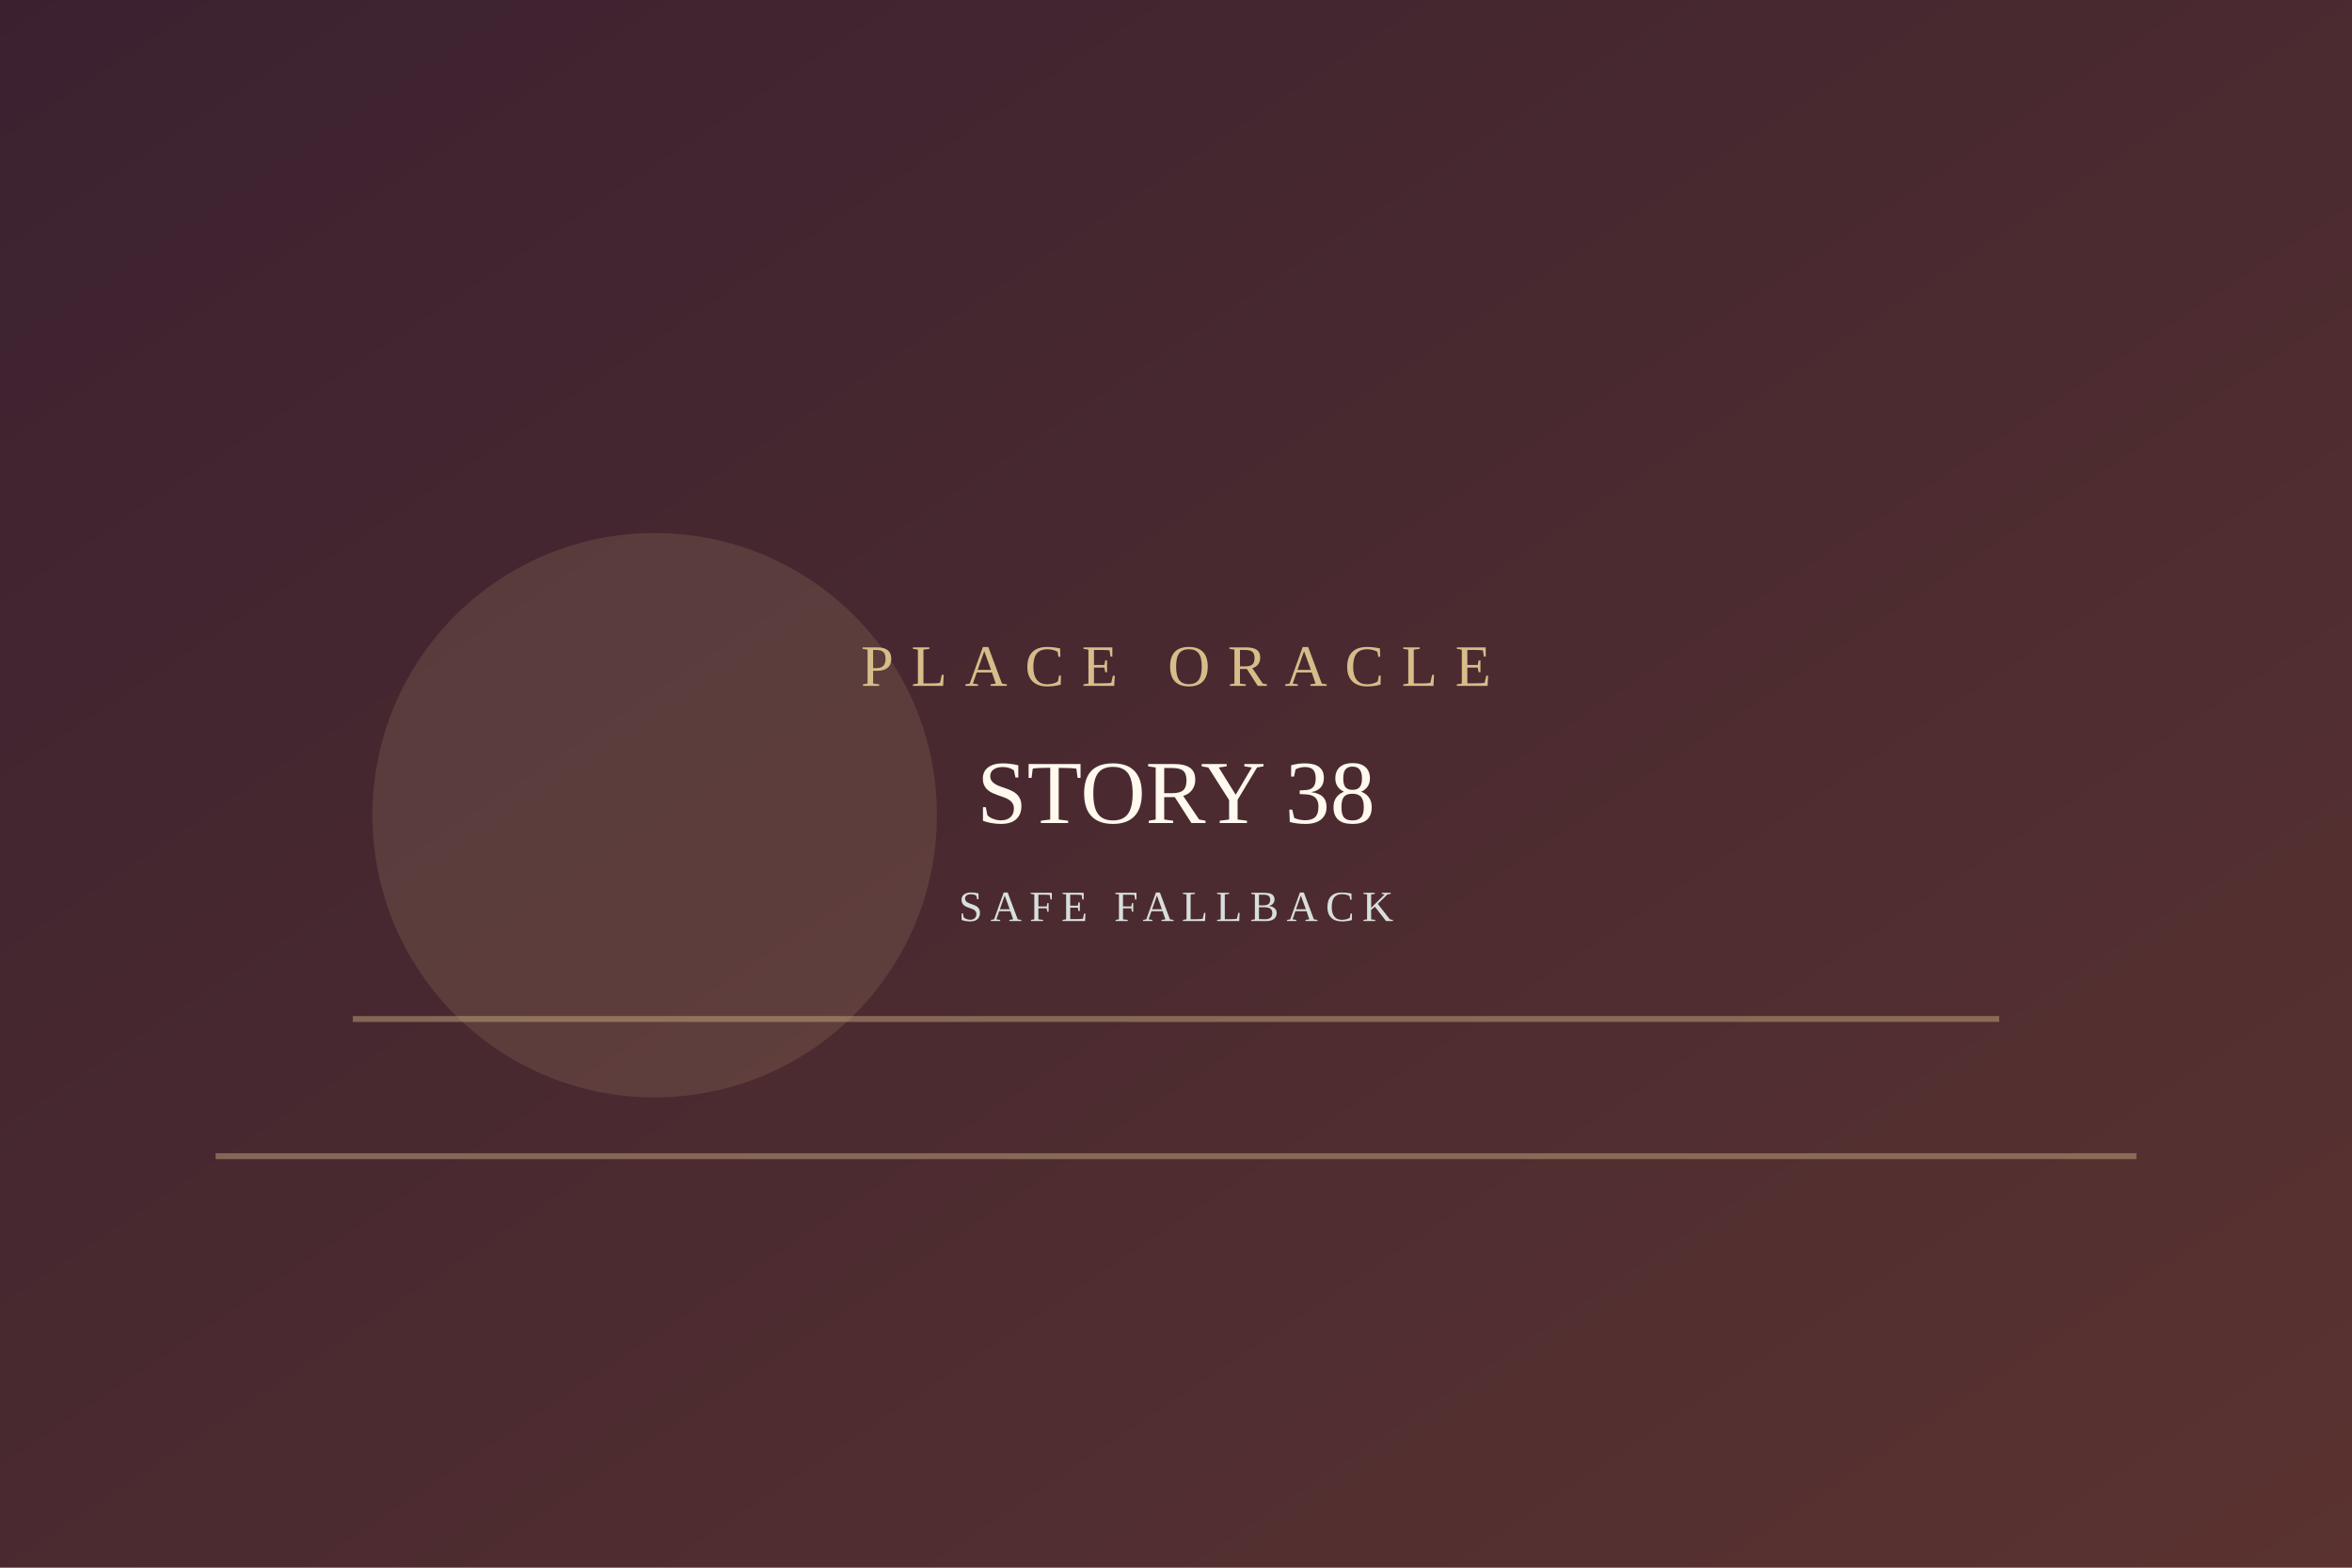
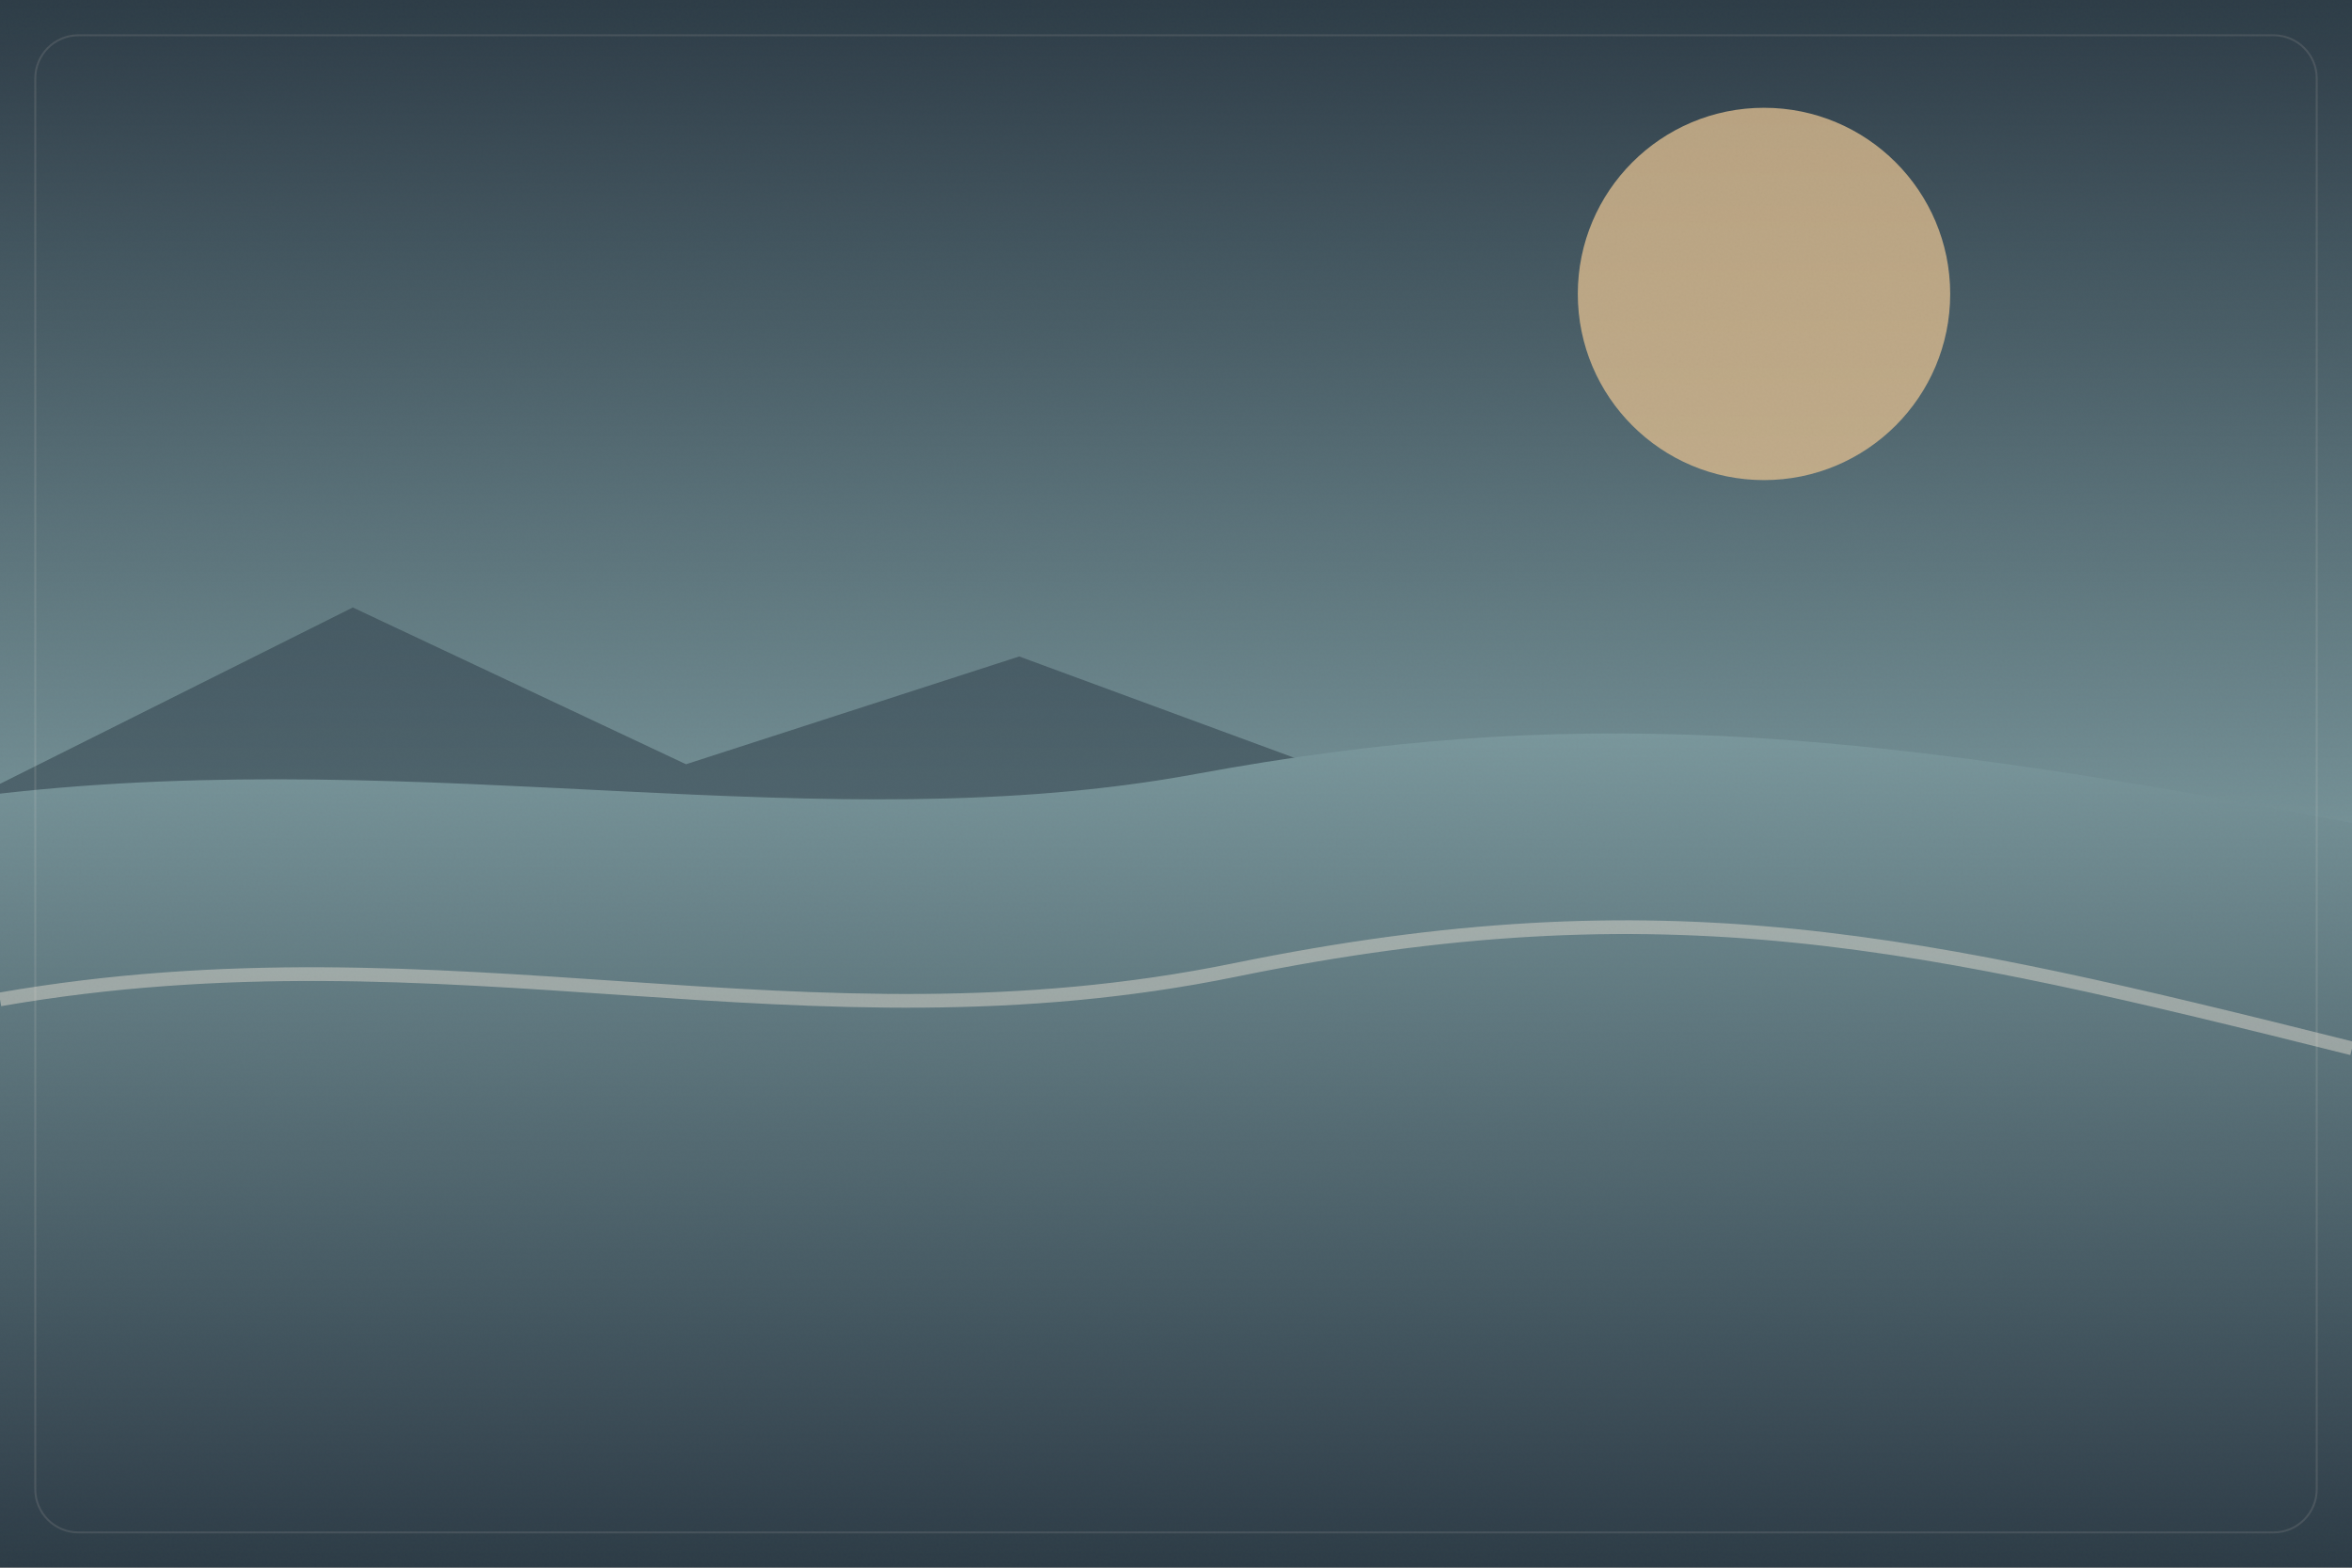
- <svg xmlns="http://www.w3.org/2000/svg" viewBox="0 0 1200 800" role="img" aria-labelledby="t d">
+ <svg xmlns="http://www.w3.org/2000/svg" viewBox="0 0 1200 800" role="img" aria-label="海を望むカフェの窓">
  <defs>
-     <linearGradient id="g" x1="0" y1="0" x2="1" y2="1">
-       <stop stop-color="hsl(326 28% 18%)" />
-       <stop offset="1" stop-color="hsl(4 30% 27%)" />
+     <linearGradient id="s" x2="0" y2="1">
+       <stop stop-color="#2c3b46" />
+       <stop offset=".56" stop-color="#79969b" />
+       <stop offset="1" stop-color="#f1e8d8" />
    </linearGradient>
+     <linearGradient id="w" x2="0" y2="1">
+       <stop stop-color="#79969b" />
+       <stop offset="1" stop-color="#2c3b46" />
+     </linearGradient>
+     <filter id="g">
+       <feTurbulence type="fractalNoise" baseFrequency=".8" numOctaves="2" seed="38" />
+       <feComponentTransfer>
+         <feFuncA type="table" tableValues="0 .035" />
+       </feComponentTransfer>
+     </filter>
  </defs>
-   <rect width="1200" height="800" fill="url(#g)" />
-   <circle cx="334" cy="416" r="144" fill="#d7bd8a" opacity=".14" />
-   <path d="M110 590H1090M180 520H1020" stroke="#d7bd8a" stroke-width="3" opacity=".42" />
-   <text x="600" y="350" text-anchor="middle" fill="#d7bd8a" font-size="30" letter-spacing="9">PLACE ORACLE</text>
-   <text x="600" y="420" text-anchor="middle" fill="#fff9ee" font-size="46">STORY 38</text>
-   <text x="600" y="470" text-anchor="middle" fill="#d8dfdc" font-size="22" letter-spacing="4">SAFE FALLBACK</text>
+   <rect width="1200" height="800" fill="url(#s)" />
+   <circle cx="900" cy="150" r="95" fill="#d8b98d" opacity=".8" />
+   <path d="M0 400L180 310 350 390 520 335 710 405V520H0Z" fill="#2c3b46" opacity=".52" />
+   <path d="M0 405C220 380 420 430 610 395S940 370 1200 420V800H0Z" fill="url(#w)" />
+   <path d="M0 510C230 470 410 540 630 495S980 480 1200 535" fill="none" stroke="#f1e8d8" stroke-opacity=".42" stroke-width="7" />
+   <rect width="1200" height="800" filter="url(#g)" opacity=".4" />
+   <rect x="18" y="18" width="1164" height="764" rx="22" fill="none" stroke="#f1e8d8" stroke-opacity=".12" />
</svg>
